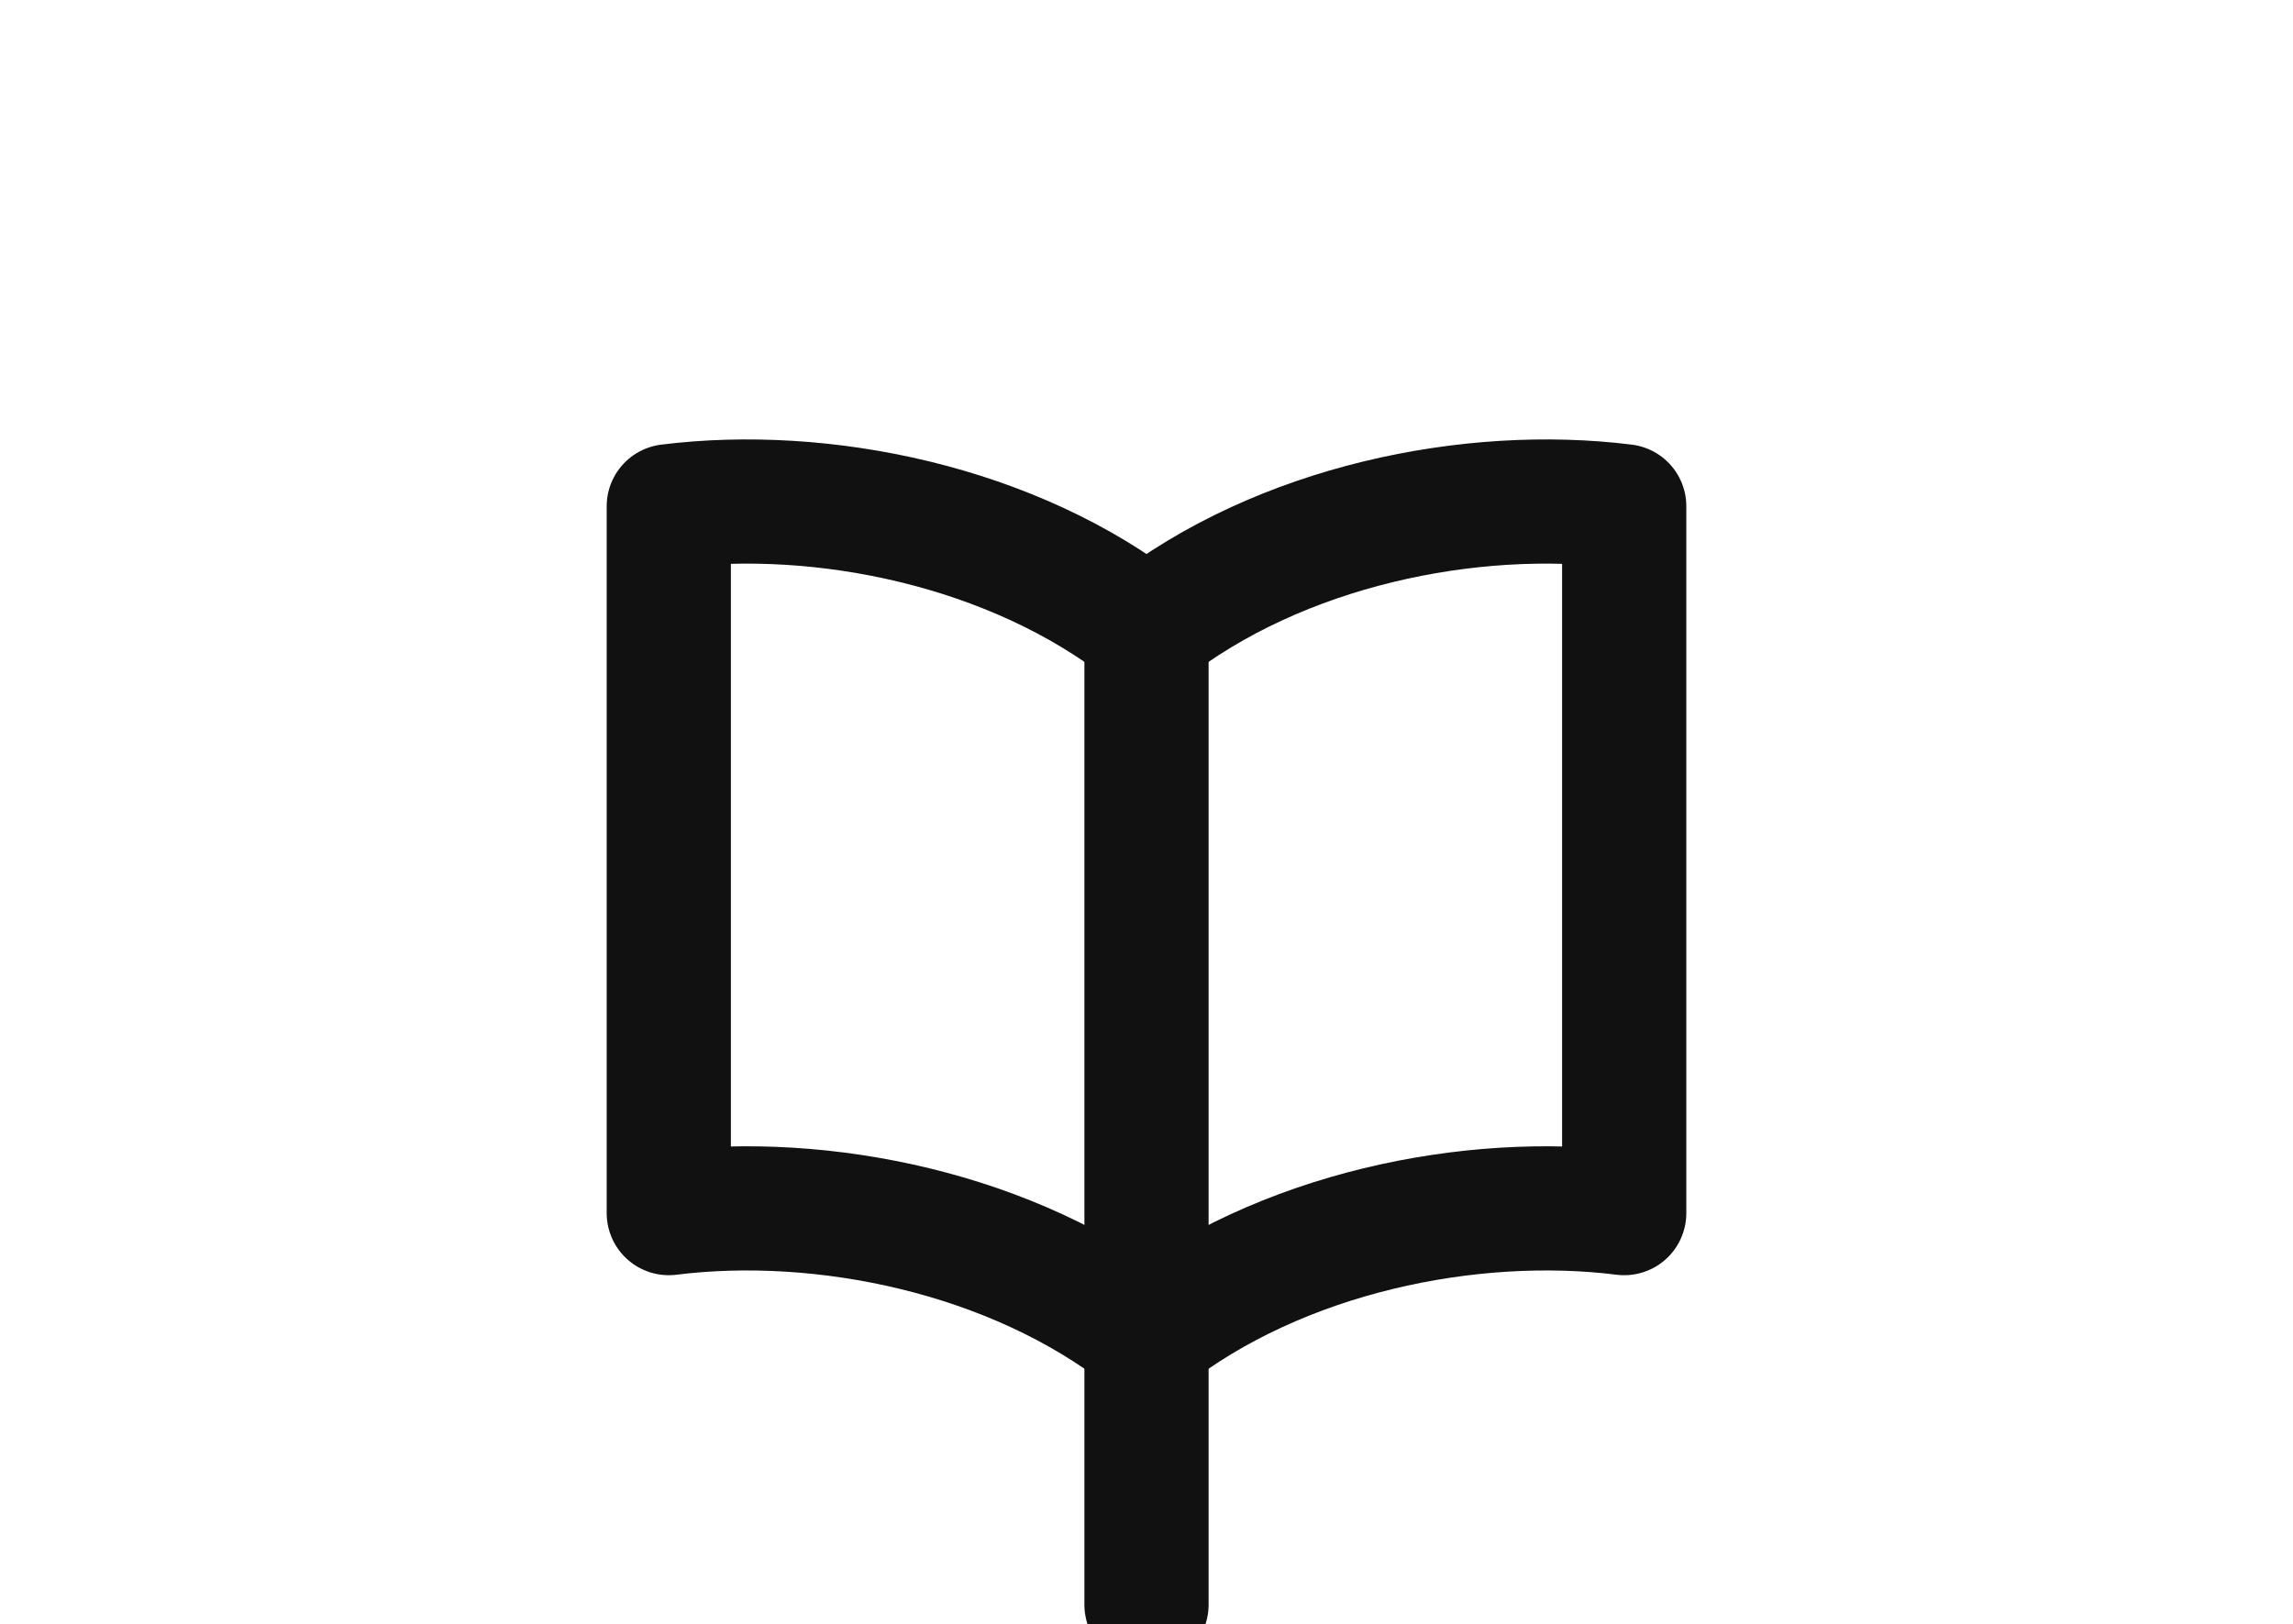
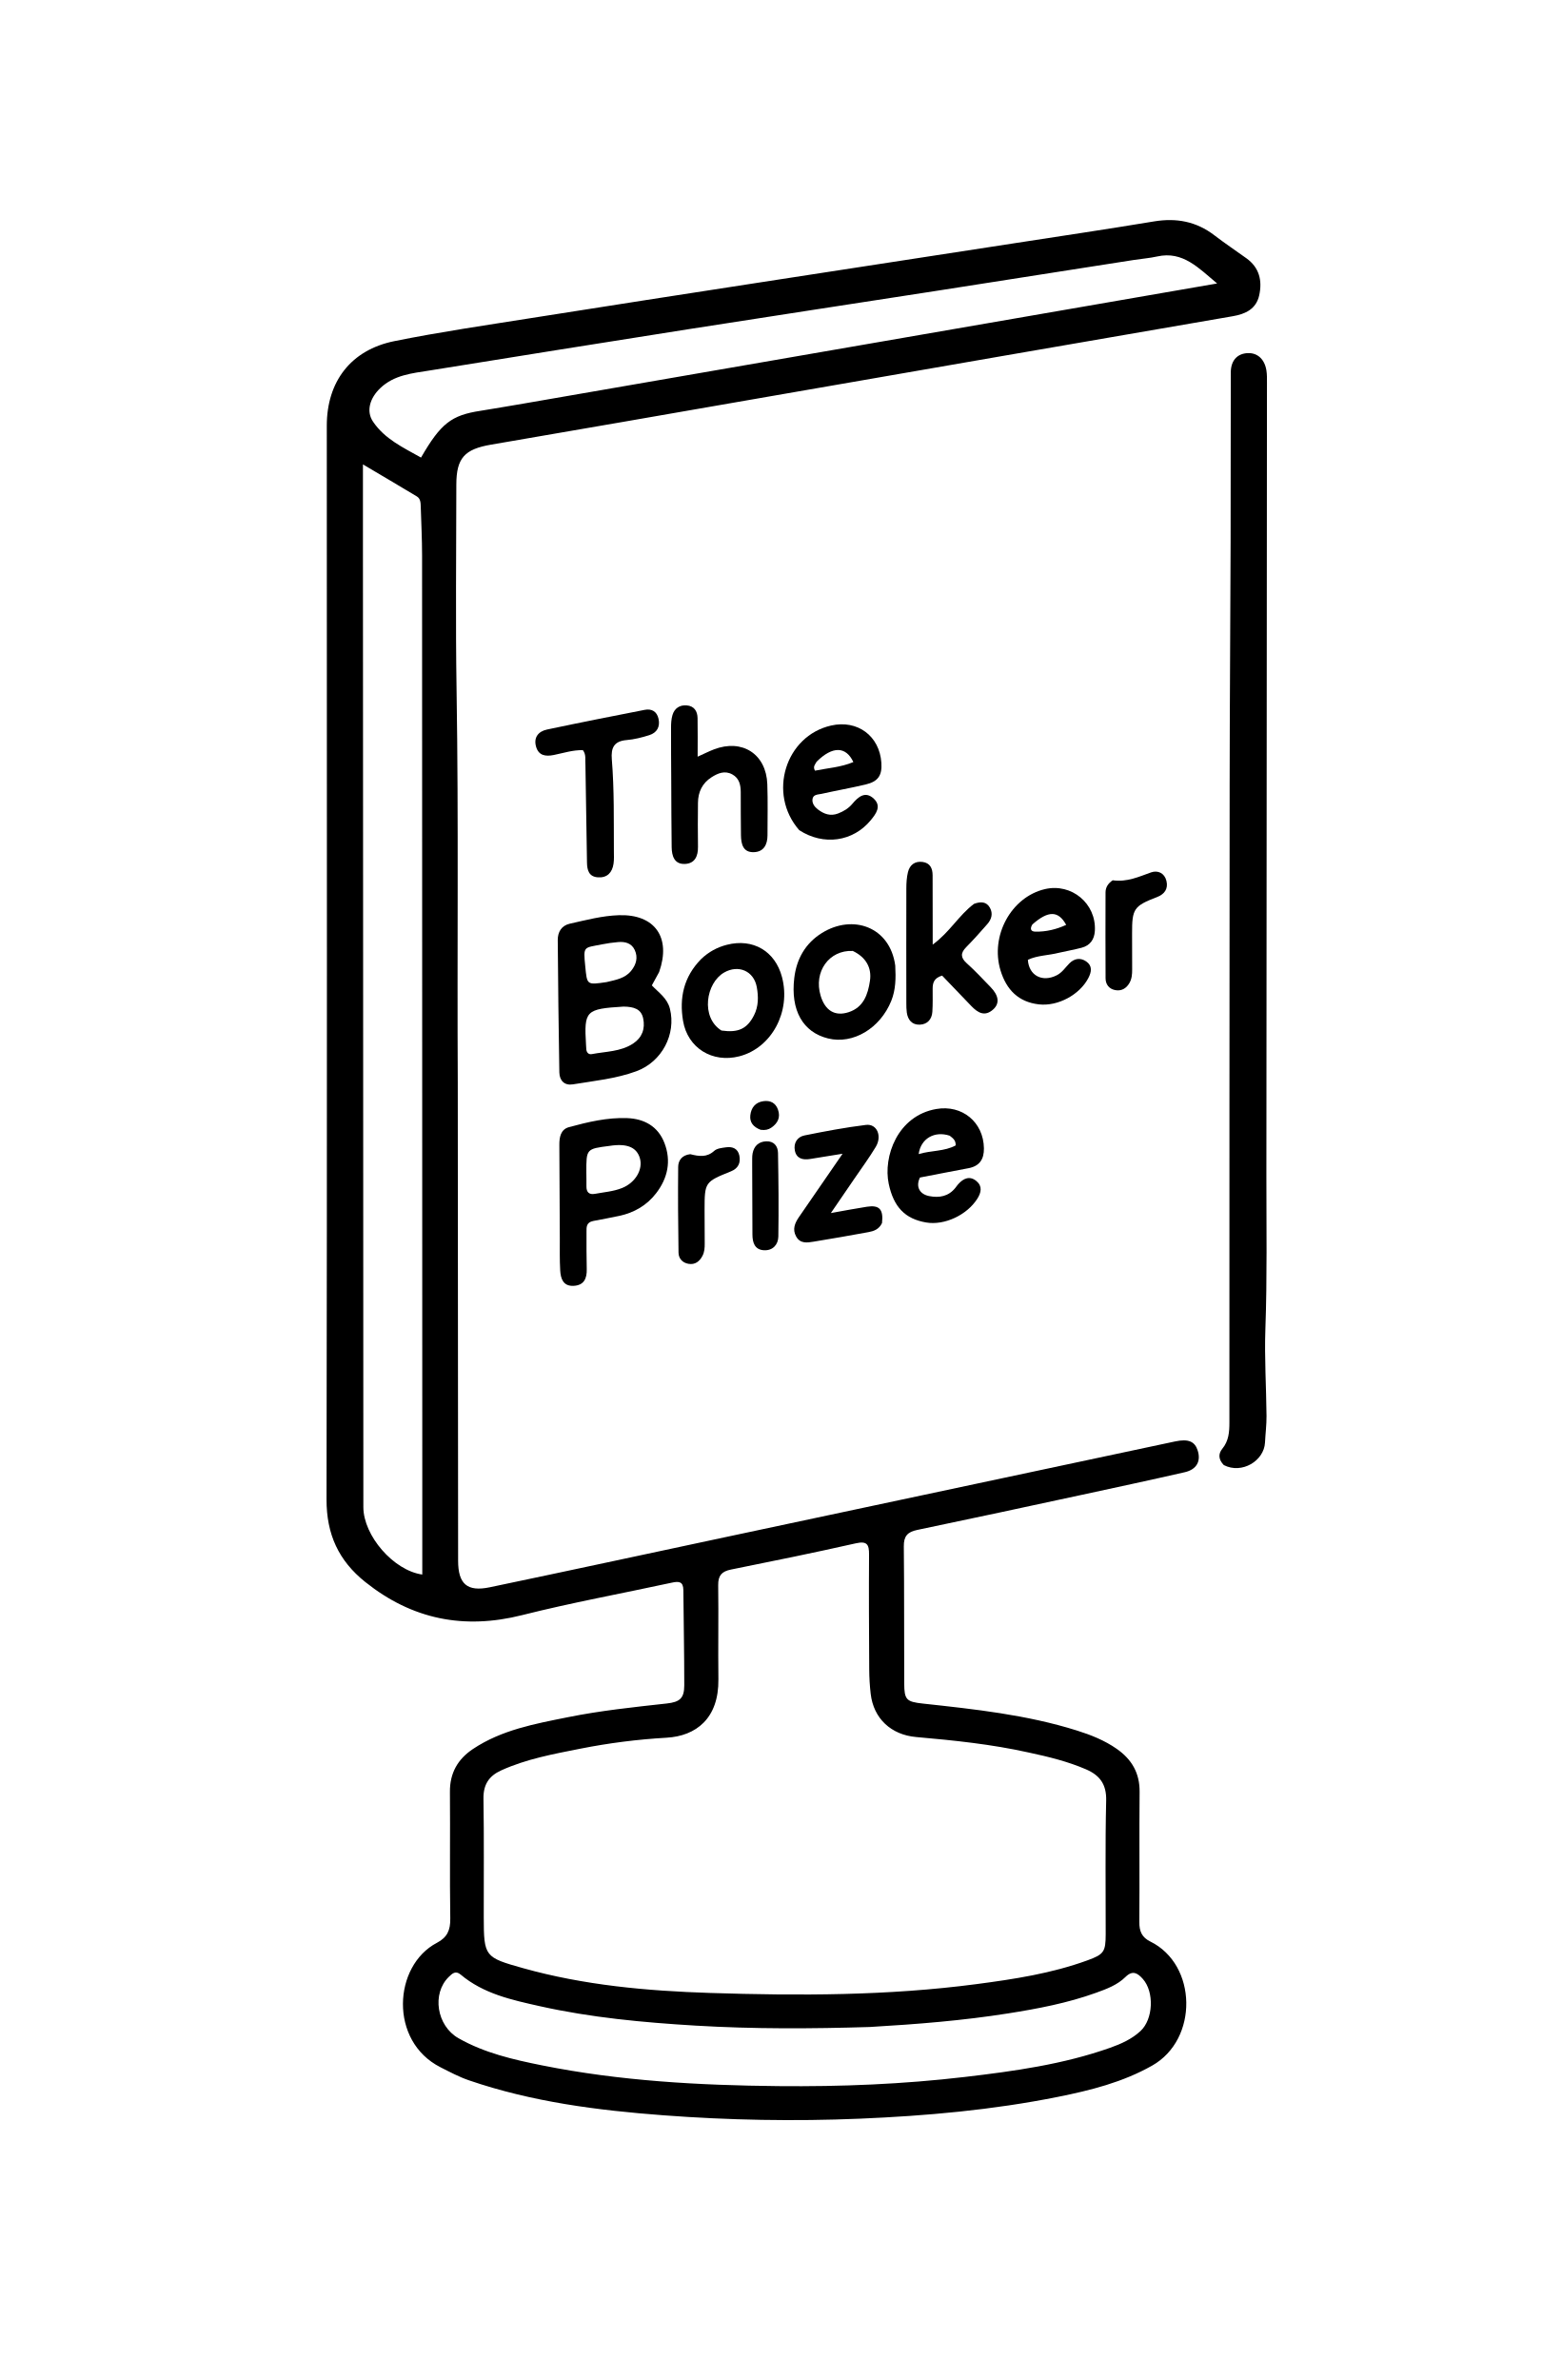
- <svg xmlns="http://www.w3.org/2000/svg" viewBox="0 0 24 17" fill="none" stroke="#111" stroke-width="1.3" stroke-linecap="round" stroke-linejoin="round">
-   <path d="M12 6.6C10.6 5.5 8.6 5.1 7 5.3v7.4c1.6-.2 3.6.2 5 1.3 1.4-1.1 3.4-1.5 5-1.3V5.3c-1.6-.2-3.6.2-5 1.3Z" />
-   <path d="M12 6.6v7.4" />
-   <path d="M12 14v2.8" />
+ <svg xmlns="http://www.w3.org/2000/svg" version="1.1" id="Layer_1" x="0px" y="0px" width="100%" viewBox="0 0 672 1024" enable-background="new 0 0 672 1024" xml:space="preserve">
+   <path fill="#000000" opacity="1" stroke="none" d=" M196.986,466   C197.038,534.831 197.092,603.162 197.134,671.492   C197.14,681.474 200.98,684.974 210.765,682.928   C244.638,675.846 278.461,668.532 312.307,661.325   C376.743,647.604 441.181,633.892 505.62,620.19   C511.386,618.964 514.171,620.145 515.422,624.191   C516.825,628.729 514.917,632.261 509.811,633.427   C494.889,636.837 479.922,640.051 464.958,643.276   C441.537,648.323 418.119,653.385 394.664,658.266   C390.503,659.132 388.879,660.959 388.926,665.319   C389.137,684.982 389.011,704.649 389.103,724.314   C389.135,731.333 390.055,732.195 397.111,732.964   C419.453,735.397 441.808,737.776 463.385,744.554   C469.435,746.453 475.303,748.779 480.564,752.459   C487.022,756.977 490.466,762.864 490.39,770.974   C490.216,789.638 490.426,808.306 490.275,826.971   C490.243,830.928 491.353,833.556 495.031,835.367   C515.182,845.288 515.821,877.411 495.779,888.736   C483.062,895.923 469.236,899.38 455.204,902.191   C427.074,907.826 398.616,910.367 369.939,911.568   C341.746,912.75 313.626,912.221 285.56,910.115   C257.174,907.984 228.938,904.378 201.791,895.061   C197.526,893.597 193.562,891.475 189.543,889.442   C167.321,878.202 169.211,845.735 188.024,835.892   C192.489,833.556 193.836,830.403 193.762,825.471   C193.488,807.309 193.765,789.14 193.611,770.975   C193.542,762.869 196.97,756.879 203.523,752.508   C215.914,744.243 230.264,741.669 244.452,738.812   C258.485,735.986 272.728,734.5 286.949,732.928   C292.614,732.302 294.446,730.616 294.452,725.087   C294.466,711.441 294.165,697.794 294.06,684.148   C294.031,680.399 292.089,680.298 289.122,680.941   C267.654,685.598 246.008,689.531 224.724,694.901   C199.599,701.24 177.32,696.747 157.169,680.65   C145.745,671.524 140.486,660.184 140.513,645.147   C140.789,491.153 140.647,337.158 140.626,183.163   C140.623,164.221 150.961,150.557 169.721,146.769   C189.274,142.822 209.049,139.948 228.761,136.821   C261.786,131.581 294.834,126.489 327.879,121.378   C364.214,115.759 400.558,110.199 436.895,104.595   C456.795,101.526 476.714,98.563 496.577,95.269   C506.163,93.679 514.735,95.249 522.516,101.199   C527.014,104.639 531.719,107.808 536.324,111.108   C541.917,115.116 543.249,120.723 541.859,127.05   C540.56,132.962 535.95,135.109 530.516,136.046   C497.396,141.759 464.276,147.471 431.16,153.206   C395.586,159.367 360.017,165.553 324.446,171.725   C286.74,178.267 249.044,184.87 211.32,191.307   C199.936,193.25 196.374,197.037 196.368,208.527   C196.353,238.026 195.998,267.531 196.47,297.023   C197.368,353.182 196.679,409.342 196.986,466  M442.609,754.009   C426.66,750.456 410.446,748.789 394.21,747.358   C383.495,746.414 375.904,739.437 374.672,728.774   C374.271,725.311 374.061,721.809 374.041,718.323   C373.944,701.831 373.858,685.338 373.968,668.846   C373.997,664.523 373.132,662.92 368.244,664.023   C350.397,668.049 332.464,671.703 314.526,675.308   C310.541,676.109 308.992,677.913 309.05,682.037   C309.238,695.528 308.971,709.025 309.137,722.517   C309.345,739.413 299.473,746.93 286.844,747.654   C274.414,748.367 261.994,749.94 249.742,752.373   C238.163,754.672 226.518,756.785 215.651,761.722   C210.407,764.104 207.944,767.841 208.043,773.875   C208.322,790.863 208.141,807.859 208.17,824.851   C208.198,841.845 208.571,842.176 225.05,846.797   C251.37,854.177 278.41,856.597 305.509,857.47   C343.783,858.704 382.089,858.69 420.193,853.671   C436.38,851.539 452.495,849.076 467.927,843.452   C475.043,840.859 475.781,839.767 475.798,832.174   C475.84,813.016 475.546,793.851 476.005,774.704   C476.173,767.686 473.266,763.817 467.319,761.256   C459.629,757.946 451.575,755.923 442.609,754.009  M181.713,629.5   C181.693,499.34 181.682,369.181 181.628,239.021   C181.625,232.029 181.267,225.036 181.058,218.044   C181.008,216.365 180.985,214.554 179.355,213.573   C171.87,209.071 164.34,204.645 156.179,199.809   C156.179,212.515 156.175,224.482 156.18,236.45   C156.237,373.776 156.292,511.101 156.359,648.427   C156.366,660.729 169.381,675.742 181.714,677.453   C181.714,661.775 181.714,646.137 181.713,629.5  M374.295,872.117   C349.333,872.888 324.399,873.024 299.43,871.531   C276.804,870.179 254.314,868.097 232.194,863.144   C220.211,860.461 208.043,857.836 198.231,849.568   C196.035,847.718 194.618,849.111 193.131,850.555   C185.738,857.734 187.88,871.597 197.311,876.958   C208.476,883.304 220.843,886.141 233.244,888.629   C266.828,895.367 300.886,897.217 335.022,897.555   C361.824,897.821 388.611,896.743 415.257,893.608   C436.414,891.119 457.514,888.21 477.745,881.047   C482.488,879.368 487.041,877.312 490.774,873.859   C496.278,868.769 496.76,857.027 491.771,851.43   C489.556,848.946 487.398,847.536 484.31,850.593   C480.815,854.054 476.199,855.761 471.646,857.402   C459.382,861.824 446.641,864.241 433.816,866.271   C414.406,869.342 394.846,870.914 374.295,872.117  M225.266,173.646   C324.761,156.418 424.255,139.19 523.75,121.963   C515.867,115.414 509.033,107.861 497.953,110.349   C494.715,111.075 491.369,111.311 488.081,111.824   C459.482,116.294 430.889,120.806 402.284,125.246   C366.944,130.733 331.583,136.089 296.252,141.638   C259.114,147.469 221.997,153.436 184.881,159.404   C177.351,160.614 169.602,161.298 163.627,167.005   C159.117,171.313 157.506,176.917 160.496,181.378   C165.565,188.938 173.593,192.596 181.175,196.871   C189.672,182.154 194.258,178.668 206.685,176.763   C212.606,175.856 218.496,174.75 225.266,173.646  z" />
+   <path fill="#000000" opacity="1" stroke="none" d=" M526.623,630.354   C524.278,627.93 524.199,625.497 525.99,623.315   C528.752,619.95 529.031,616.103 529.031,612.028   C529.037,520.549 529.043,429.071 529.134,337.593   C529.168,302.786 529.446,267.979 529.549,233.172   C529.622,208.854 529.543,184.535 529.63,160.216   C529.649,155.032 532.504,152.066 537.022,151.925   C541.14,151.796 544.18,154.553 544.954,159.351   C545.244,161.145 545.193,163.004 545.194,164.833   C545.197,178.665 545.171,192.496 545.161,206.327   C545.087,306.146 545.01,405.964 544.945,505.782   C544.931,527.771 545.307,549.755 544.516,571.75   C544.068,584.216 544.898,596.726 545.004,609.217   C545.036,613.034 544.539,616.853 544.348,620.674   C543.956,628.5 534.426,634.375 526.623,630.354  z" />
+   <path fill="#000000" opacity="1" stroke="none" d=" M283.638,418.217   C282.51,420.297 281.559,422.03 280.497,423.964   C283.449,427.082 287.134,429.455 288.279,434.017   C291.011,444.905 284.905,456.838 273.82,460.909   C265.04,464.135 255.694,465.033 246.525,466.547   C242.908,467.144 240.75,464.936 240.691,461.357   C240.377,442.396 240.142,423.434 240.008,404.471   C239.984,401.04 241.597,398.227 245.21,397.419   C252.174,395.863 259.143,394.003 266.288,393.768   C281.746,393.261 288.9,403.271 283.638,418.217  M268.312,433.09   C252.002,434.098 251.294,434.82 252.178,449.546   C252.218,450.211 252.23,450.879 252.304,451.54   C252.461,452.938 253.356,453.782 254.663,453.532   C260.668,452.38 267.047,452.523 272.407,449.011   C276.296,446.464 277.716,442.652 276.762,438.142   C275.913,434.129 272.8,433.145 268.312,433.09  M261.011,422.549   C264.881,421.603 268.92,421.032 271.654,417.621   C273.803,414.941 274.597,411.934 273.15,408.768   C271.793,405.802 269.02,405.061 265.999,405.329   C263.687,405.534 261.372,405.84 259.098,406.3   C251.14,407.909 250.961,406.838 251.842,415.743   C252.639,423.798 252.42,423.82 261.011,422.549  z" />
+   <path fill="#000000" opacity="1" stroke="none" d=" M255.346,525.315   C252.2,525.901 252.382,528.054 252.383,530.054   C252.385,535.381 252.347,540.711 252.486,546.035   C252.592,550.106 251.275,553.024 246.816,553.237   C242.316,553.452 241.263,550.107 241.062,546.603   C240.795,541.955 240.919,537.284 240.895,532.623   C240.827,519.305 240.789,505.986 240.695,492.667   C240.671,489.283 241.245,485.932 244.848,484.953   C253.022,482.733 261.338,480.752 269.873,481.072   C277.216,481.346 283.153,484.595 285.92,491.774   C288.917,499.551 287.357,506.878 282.352,513.387   C278.35,518.591 272.933,521.746 266.52,523.126   C262.943,523.896 259.341,524.549 255.346,525.315  M262.265,493.027   C252.286,494.295 252.284,494.295 252.315,504.419   C252.321,506.408 252.39,508.397 252.353,510.385   C252.306,512.955 253.506,514.122 256.037,513.648   C259.933,512.919 263.926,512.653 267.666,511.157   C273.377,508.872 276.788,503.202 275.341,498.29   C273.975,493.65 269.874,491.827 262.265,493.027  z" />
+   <path fill="#000000" opacity="1" stroke="none" d=" M288.847,336   C288.81,328.008 288.732,320.515 288.762,313.023   C288.769,311.216 288.869,309.331 289.385,307.621   C290.254,304.738 292.49,303.263 295.475,303.492   C298.681,303.738 300.113,305.948 300.173,308.946   C300.279,314.225 300.203,319.509 300.203,325.561   C303.098,324.26 305.111,323.237 307.208,322.432   C319.398,317.757 329.735,324.428 330.189,337.423   C330.444,344.74 330.271,352.073 330.268,359.399   C330.266,363.398 328.641,366.519 324.385,366.65   C319.678,366.796 318.911,363.072 318.847,359.349   C318.741,353.19 318.785,347.028 318.755,340.868   C318.74,337.739 318.138,334.842 315.107,333.183   C311.873,331.413 308.92,332.674 306.194,334.409   C302.236,336.928 300.393,340.729 300.348,345.363   C300.287,351.69 300.249,358.019 300.354,364.344   C300.422,368.407 298.959,371.559 294.715,371.716   C290.155,371.885 289.078,368.253 289.027,364.471   C288.9,355.148 288.898,345.824 288.847,336  z" />
+   <path fill="#000000" opacity="1" stroke="none" d=" M419.122,388.893   C422.08,387.792 424.513,387.924 425.988,390.578   C427.358,393.044 426.692,395.493 424.918,397.523   C421.961,400.907 418.974,404.276 415.815,407.468   C413.284,410.026 413.28,412.013 416.042,414.483   C419.637,417.698 422.926,421.259 426.292,424.723   C429.788,428.321 430.236,431.692 427.453,434.249   C423.807,437.598 420.773,435.761 417.976,432.85   C413.72,428.421 409.469,423.987 405.409,419.755   C401.917,420.788 401.34,422.877 401.335,425.366   C401.33,428.697 401.426,432.038 401.207,435.357   C400.994,438.602 399.026,440.736 395.81,440.866   C392.504,441 390.665,438.847 390.21,435.632   C390.024,434.319 390.014,432.974 390.013,431.644   C389.994,415.15 389.965,398.657 390.014,382.163   C390.021,379.85 390.164,377.474 390.708,375.241   C391.472,372.106 393.714,370.411 397.009,370.854   C400.231,371.287 401.316,373.599 401.317,376.608   C401.32,384.438 401.34,392.268 401.352,400.098   C401.355,401.886 401.353,403.673 401.353,406.413   C408.636,401.12 412.528,393.863 419.122,388.893  z" />
+   <path fill="#000000" opacity="1" stroke="none" d=" M343.92,357.178   C330.187,341.503 337.984,316.599 357.661,312.158   C369.008,309.597 378.497,316.643 379.27,328.204   C379.631,333.614 377.895,336.246 372.517,337.526   C366.213,339.027 359.819,340.141 353.495,341.562   C352.009,341.896 349.829,341.736 349.615,343.959   C349.447,345.711 350.545,347.163 351.887,348.202   C354.501,350.227 357.331,351.301 360.706,349.981   C363.088,349.049 365.162,347.784 366.809,345.811   C369.349,342.769 372.405,340.226 376.036,343.664   C379.414,346.864 376.969,350.129 374.704,352.888   C367.108,362.135 354.396,363.988 343.92,357.178  M351.422,327.703   C350.844,328.817 349.679,329.786 350.697,331.582   C356.144,330.466 361.848,330.136 367.213,327.876   C364.003,321.033 358.217,320.961 351.422,327.703  z" />
+   <path fill="#000000" opacity="1" stroke="none" d=" M455.75,409.917   C451.016,411.123 446.411,411.023 442.311,412.963   C442.738,419.763 448.559,422.773 454.757,419.604   C457.087,418.413 458.417,416.271 460.161,414.507   C462.293,412.353 464.903,411.922 467.414,413.659   C470.165,415.561 469.689,418.189 468.352,420.771   C464.622,427.978 455.257,433.077 447.039,432.132   C438.233,431.12 433.093,425.835 430.554,417.567   C425.997,402.719 435.087,385.961 449.636,382.548   C461.103,379.857 471.789,388.747 471.138,400.476   C470.931,404.192 469.101,406.809 465.42,407.773   C462.365,408.573 459.249,409.137 455.75,409.917  M444.277,397.71   C443.239,399.336 443.313,400.801 445.515,400.844   C450.132,400.935 454.528,399.881 458.799,397.928   C455.42,391.77 451.13,391.708 444.277,397.71  z" />
+   <path fill="#000000" opacity="1" stroke="none" d=" M395.882,506.632   C393.955,510.484 395.647,513.79 399.83,514.615   C404.149,515.467 408.148,514.791 411.107,511.073   C411.522,510.552 411.894,509.993 412.336,509.497   C414.599,506.962 417.303,505.762 420.186,508.173   C422.829,510.383 422.236,513.13 420.524,515.805   C416.036,522.818 406.393,527.312 398.545,525.976   C389.487,524.433 384.558,519.372 382.43,509.324   C379.977,497.735 386.133,480.039 402.937,477.144   C414.012,475.236 423.231,482.782 423.398,494.059   C423.468,498.78 421.493,501.705 416.825,502.61   C409.967,503.94 403.095,505.198 395.882,506.632  M408.68,488.644   C402.195,486.467 396.209,489.827 395.319,496.548   C400.688,494.923 406.417,495.452 411.237,492.814   C411.316,490.727 410.293,489.877 408.68,488.644  z" />
+   <path fill="#000000" opacity="1" stroke="none" d=" M301.685,412.661   C305.03,409.476 308.65,407.558 312.773,406.499   C323.999,403.617 333.552,409.189 336.509,420.394   C340.434,435.267 332.04,450.876 318.184,454.469   C306.591,457.476 295.894,450.953 293.921,439.201   C292.274,429.392 294.171,420.318 301.685,412.661  M310.458,443.391   C317.682,444.427 321.484,442.664 324.451,436.857   C326.433,432.976 326.401,428.82 325.661,424.714   C324.407,417.752 317.747,414.895 311.584,418.443   C303.769,422.941 301.396,437.719 310.458,443.391  z" />
+   <path fill="#000000" opacity="1" stroke="none" d=" M385.237,415.428   C385.525,420.89 385.457,425.825 383.526,430.623   C378.773,442.43 367.096,449.444 356.336,446.793   C345.49,444.121 340.127,434.698 341.788,420.769   C342.766,412.567 346.592,405.826 353.679,401.425   C366.997,393.155 382.994,398.772 385.237,415.428  M366.964,409.146   C356.774,408.671 350.013,418.097 353.135,428.429   C355.05,434.767 359.235,437.418 365.15,435.507   C371.581,433.43 373.493,427.9 374.363,421.929   C375.165,416.423 372.667,411.842 366.964,409.146  z" />
+   <path fill="#000000" opacity="1" stroke="none" d=" M251.923,329.214   C251.706,326.813 252.351,324.737 250.832,322.767   C246.593,322.627 242.469,323.999 238.287,324.84   C234.748,325.552 231.791,325.101 230.686,321.286   C229.529,317.288 231.679,314.67 235.4,313.882   C249.379,310.918 263.403,308.157 277.428,305.414   C280.478,304.817 282.695,306.143 283.38,309.278   C284.134,312.726 282.67,315.273 279.381,316.308   C276.226,317.302 272.94,318.137 269.659,318.413   C264.23,318.871 262.867,321.713 263.278,326.717   C264.357,339.825 264.083,352.981 264.165,366.122   C264.176,367.951 264.282,369.808 264.018,371.604   C263.462,375.383 261.343,377.74 257.307,377.473   C253.409,377.216 252.639,374.398 252.591,371.092   C252.392,357.288 252.153,343.485 251.923,329.214  z" />
+   <path fill="#000000" opacity="1" stroke="none" d=" M379.544,526.231   C378.223,528.973 375.989,529.711 373.675,530.132   C365.833,531.562 357.983,532.961 350.114,534.231   C347.344,534.678 344.365,535.183 342.594,532.001   C340.873,528.909 342.055,526.199 343.812,523.634   C349.814,514.879 355.853,506.149 362.574,496.399   C357.191,497.268 352.887,497.952 348.587,498.661   C345.412,499.185 342.707,498.456 342.035,495.006   C341.418,491.839 343.057,489.155 346.164,488.527   C354.944,486.753 363.769,485.079 372.653,483.993   C377.344,483.419 379.675,488.756 376.857,493.442   C374.034,498.138 370.764,502.566 367.674,507.101   C364.516,511.737 361.338,516.361 357.532,521.92   C363.37,520.888 368.192,519.949 373.044,519.201   C378.38,518.377 380.215,520.282 379.544,526.231  z" />
+   <path fill="#000000" opacity="1" stroke="none" d=" M478.815,378.742   C484.992,379.611 490.051,377.215 495.328,375.35   C498.199,374.336 501.102,375.607 501.935,378.991   C502.783,382.437 501.084,384.744 497.861,385.981   C487.922,389.798 487.11,390.99 487.153,401.653   C487.174,406.809 487.146,411.966 487.185,417.121   C487.2,419.147 487.046,421.135 486.025,422.92   C484.648,425.33 482.493,426.542 479.768,425.969   C477.202,425.43 475.76,423.507 475.745,420.917   C475.677,408.61 475.701,396.302 475.731,383.994   C475.737,381.867 476.709,380.163 478.815,378.742  z" />
+   <path fill="#000000" opacity="1" stroke="none" d=" M297.028,496.591   C300.897,497.569 304.184,498.029 307.329,495.172   C308.533,494.079 310.701,493.874 312.48,493.629   C315.238,493.249 317.528,494.182 318.152,497.18   C318.806,500.327 317.651,502.724 314.542,503.976   C303.304,508.502 303.207,508.631 303.191,520.527   C303.185,525.346 303.212,530.165 303.252,534.984   C303.267,536.83 303.167,538.649 302.293,540.321   C301.028,542.743 299.105,544.24 296.283,543.766   C293.687,543.329 292.014,541.486 291.976,538.944   C291.793,526.651 291.701,514.354 291.829,502.062   C291.858,499.273 293.448,496.999 297.028,496.591  z" />
+   <path fill="#000000" opacity="1" stroke="none" d=" M323.675,501.164   C323.724,499.19 323.579,497.655 323.863,496.203   C324.476,493.058 326.486,491.182 329.723,491.056   C333.056,490.926 334.737,493.142 334.789,496.066   C335.005,508.051 335.121,520.043 334.932,532.027   C334.877,535.52 332.52,538.118 328.763,537.922   C324.75,537.713 323.794,534.626 323.784,531.126   C323.756,521.298 323.712,511.469 323.675,501.164  z" />
+   <path fill="#000000" opacity="1" stroke="none" d=" M327.298,486.092   C324.115,484.894 322.529,482.829 322.873,479.848   C323.245,476.608 325.03,474.273 328.485,473.785   C331.47,473.364 333.749,474.496 334.782,477.428   C335.94,480.714 334.704,483.245 331.951,485.154   C330.669,486.043 329.242,486.371 327.298,486.092  z" />
</svg>
